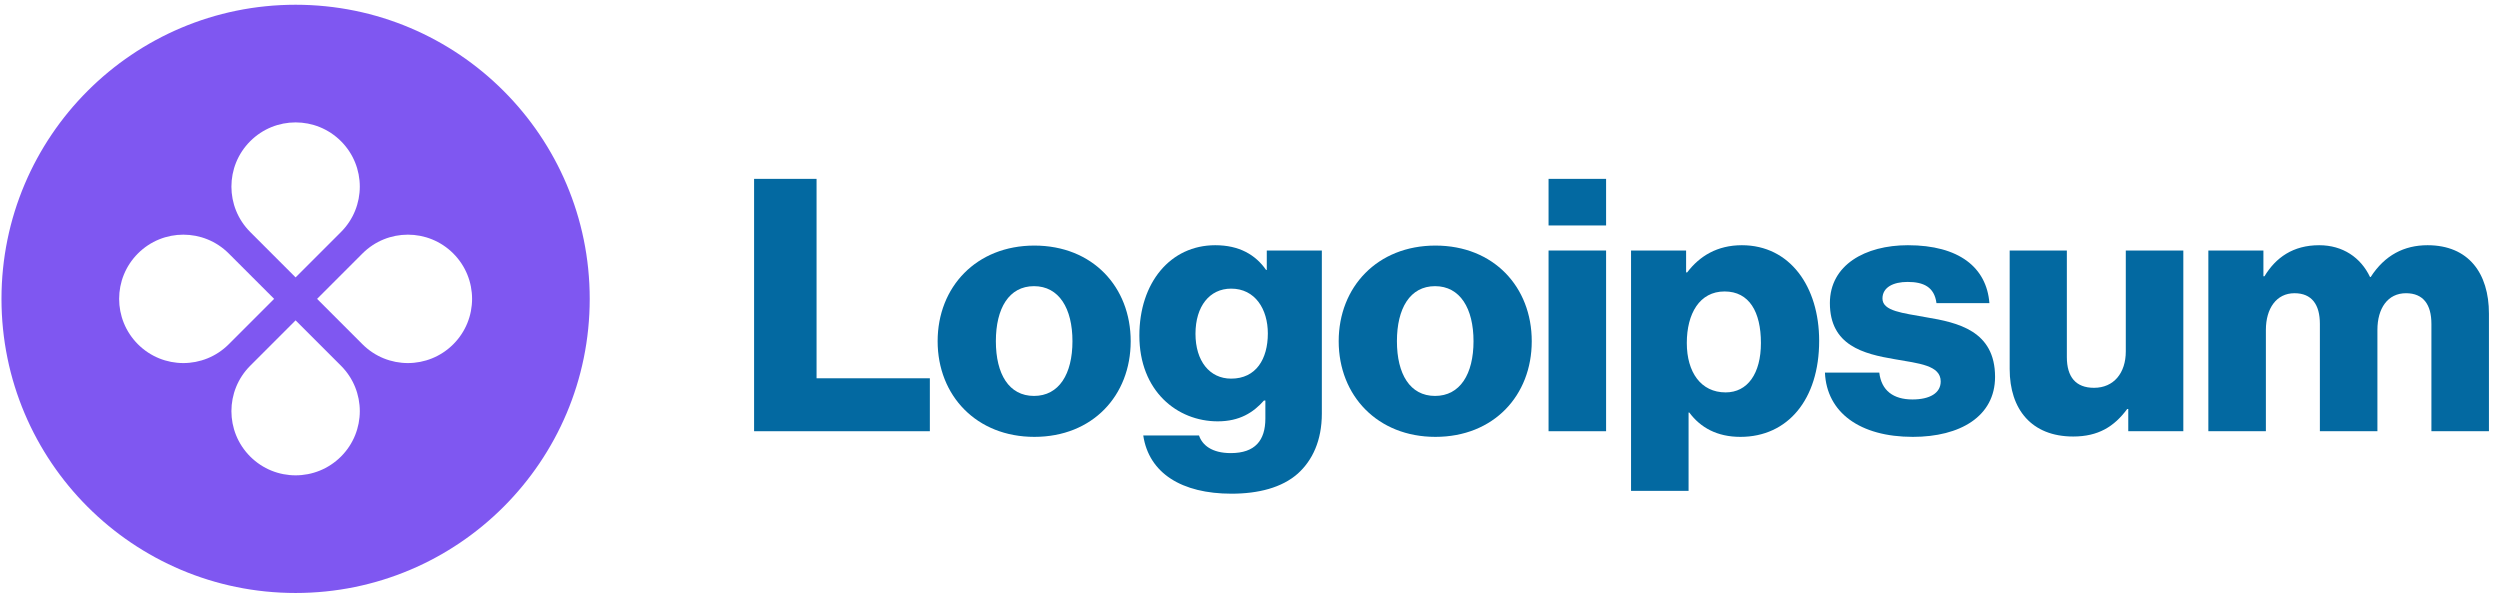
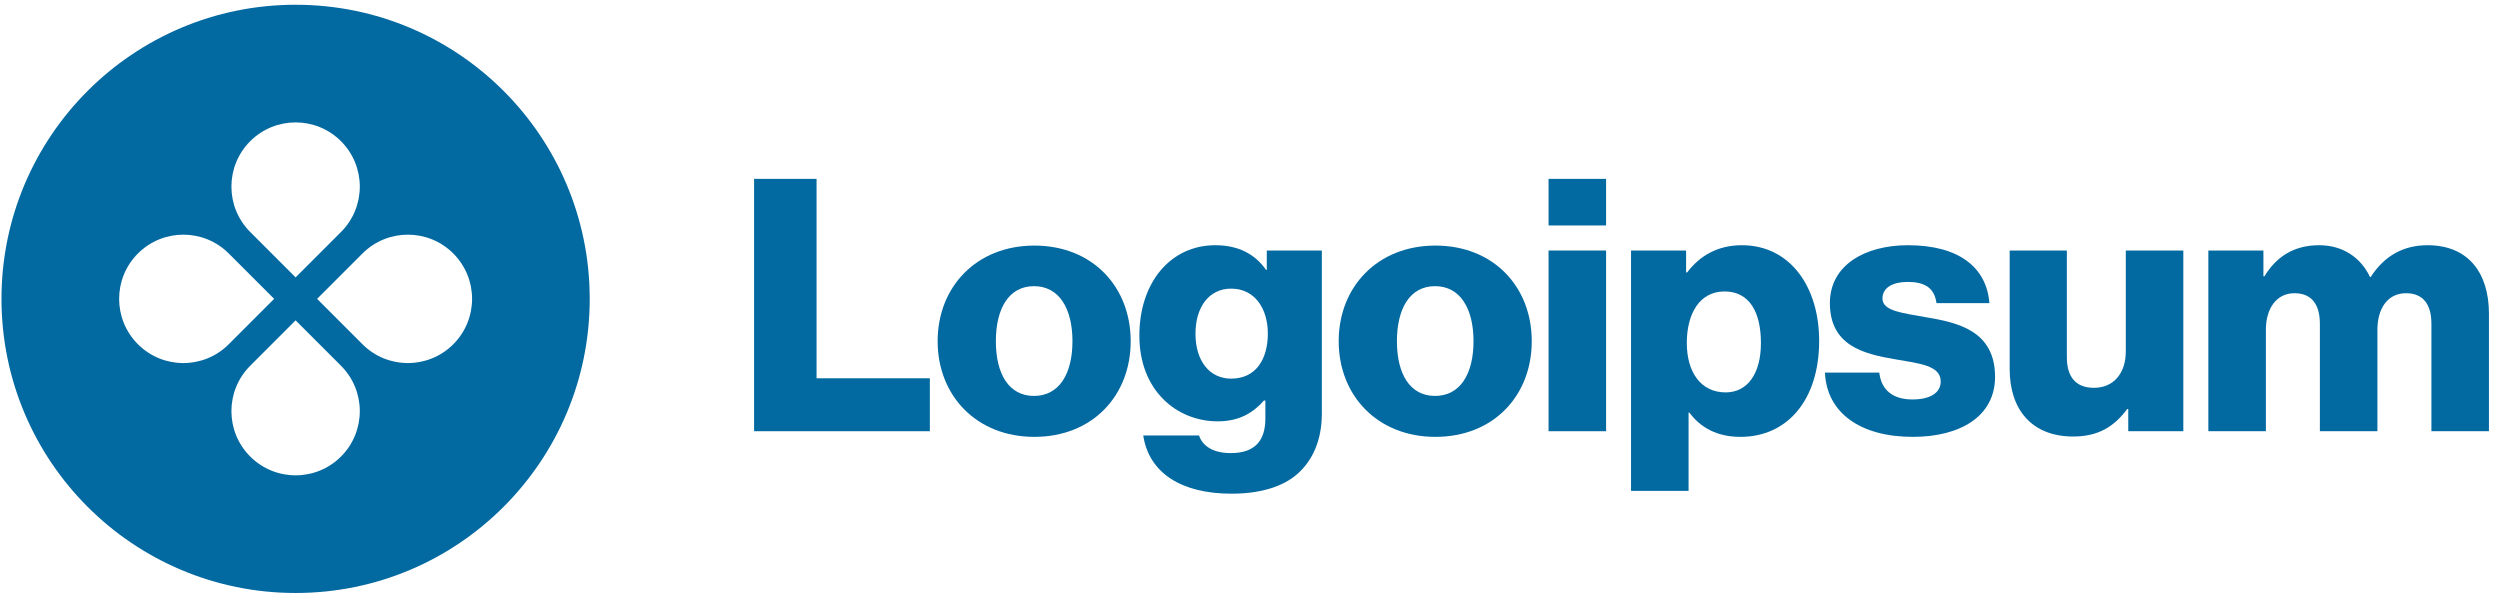
<svg xmlns="http://www.w3.org/2000/svg" id="logo-52" width="170" height="41" viewBox="0 0 170 41" fill="none">
  <path d="M51.278 29.323H63.23V25.723H55.526V12.163H51.278V29.323Z" class="cneutral" fill="#0369a1" />
  <path d="M70.311 26.923C68.607 26.923 67.719 25.435 67.719 23.203C67.719 20.971 68.607 19.459 70.311 19.459C72.015 19.459 72.927 20.971 72.927 23.203C72.927 25.435 72.015 26.923 70.311 26.923ZM70.335 29.707C74.295 29.707 76.887 26.899 76.887 23.203C76.887 19.507 74.295 16.699 70.335 16.699C66.399 16.699 63.759 19.507 63.759 23.203C63.759 26.899 66.399 29.707 70.335 29.707Z" class="cneutral" fill="#0369a1" />
  <path d="M83.741 33.571C85.565 33.571 87.173 33.163 88.253 32.203C89.237 31.315 89.885 29.971 89.885 28.123V17.035H86.141V18.355H86.093C85.373 17.323 84.269 16.675 82.637 16.675C79.589 16.675 77.477 19.219 77.477 22.819C77.477 26.587 80.045 28.651 82.805 28.651C84.293 28.651 85.229 28.051 85.949 27.235H86.045V28.459C86.045 29.947 85.349 30.811 83.693 30.811C82.397 30.811 81.749 30.259 81.533 29.611H77.741C78.125 32.179 80.357 33.571 83.741 33.571ZM83.717 25.747C82.253 25.747 81.293 24.547 81.293 22.699C81.293 20.827 82.253 19.627 83.717 19.627C85.349 19.627 86.213 21.019 86.213 22.675C86.213 24.403 85.421 25.747 83.717 25.747Z" class="cneutral" fill="#0369a1" />
  <path d="M97.583 26.923C95.879 26.923 94.991 25.435 94.991 23.203C94.991 20.971 95.879 19.459 97.583 19.459C99.287 19.459 100.199 20.971 100.199 23.203C100.199 25.435 99.287 26.923 97.583 26.923ZM97.607 29.707C101.567 29.707 104.159 26.899 104.159 23.203C104.159 19.507 101.567 16.699 97.607 16.699C93.671 16.699 91.031 19.507 91.031 23.203C91.031 26.899 93.671 29.707 97.607 29.707Z" class="cneutral" fill="#0369a1" />
  <path d="M105.302 29.323H109.214V17.035H105.302V29.323ZM105.302 15.331H109.214V12.163H105.302V15.331Z" class="cneutral" fill="#0369a1" />
  <path d="M110.911 33.379H114.823V28.051H114.871C115.639 29.083 116.767 29.707 118.351 29.707C121.567 29.707 123.703 27.163 123.703 23.179C123.703 19.483 121.711 16.675 118.447 16.675C116.767 16.675 115.567 17.419 114.727 18.523H114.655V17.035H110.911V33.379ZM117.343 26.683C115.663 26.683 114.703 25.315 114.703 23.323C114.703 21.331 115.567 19.819 117.271 19.819C118.951 19.819 119.743 21.211 119.743 23.323C119.743 25.411 118.831 26.683 117.343 26.683Z" class="cneutral" fill="#0369a1" />
  <path d="M130.072 29.707C133.288 29.707 135.664 28.315 135.664 25.627C135.664 22.483 133.12 21.931 130.96 21.571C129.4 21.283 128.008 21.163 128.008 20.299C128.008 19.531 128.752 19.171 129.712 19.171C130.792 19.171 131.536 19.507 131.68 20.611H135.28C135.088 18.187 133.216 16.675 129.736 16.675C126.832 16.675 124.432 18.019 124.432 20.611C124.432 23.491 126.712 24.067 128.848 24.427C130.48 24.715 131.968 24.835 131.968 25.939C131.968 26.731 131.224 27.163 130.048 27.163C128.752 27.163 127.936 26.563 127.792 25.339H124.096C124.216 28.051 126.472 29.707 130.072 29.707Z" class="cneutral" fill="#0369a1" />
  <path d="M140.978 29.683C142.682 29.683 143.762 29.011 144.65 27.811H144.722V29.323H148.466V17.035H144.554V23.899C144.554 25.363 143.738 26.371 142.394 26.371C141.146 26.371 140.546 25.627 140.546 24.283V17.035H136.658V25.099C136.658 27.835 138.146 29.683 140.978 29.683Z" class="cneutral" fill="#0369a1" />
  <path d="M150.168 29.323H154.08V22.435C154.08 20.971 154.8 19.939 156.024 19.939C157.2 19.939 157.752 20.707 157.752 22.027V29.323H161.664V22.435C161.664 20.971 162.36 19.939 163.608 19.939C164.784 19.939 165.336 20.707 165.336 22.027V29.323H169.248V21.331C169.248 18.571 167.856 16.675 165.072 16.675C163.488 16.675 162.168 17.347 161.208 18.835H161.16C160.536 17.515 159.312 16.675 157.704 16.675C155.928 16.675 154.752 17.515 153.984 18.787H153.912V17.035H150.168V29.323Z" class="cneutral" fill="#0369a1" />
-   <path fill-rule="evenodd" clip-rule="evenodd" d="M20.101 40.323C31.147 40.323 40.101 31.369 40.101 20.323C40.101 9.278 31.147 0.323 20.101 0.323C9.056 0.323 0.101 9.278 0.101 20.323C0.101 31.369 9.056 40.323 20.101 40.323ZM23.188 15.776C24.893 14.071 24.893 11.307 23.188 9.602C21.483 7.897 18.719 7.897 17.015 9.602C15.31 11.307 15.31 14.071 17.015 15.776L20.101 18.863L23.188 15.776ZM24.649 23.41C26.354 25.115 29.118 25.115 30.823 23.41C32.528 21.705 32.528 18.941 30.823 17.236C29.118 15.531 26.354 15.531 24.649 17.236L21.562 20.323L24.649 23.41ZM23.188 31.045C24.893 29.34 24.893 26.576 23.188 24.871L20.101 21.784L17.015 24.871C15.31 26.576 15.31 29.34 17.015 31.045C18.719 32.749 21.483 32.749 23.188 31.045ZM9.38 23.41C7.675 21.705 7.675 18.941 9.38 17.236C11.085 15.531 13.849 15.531 15.554 17.236L18.641 20.323L15.554 23.41C13.849 25.115 11.085 25.115 9.38 23.41Z" class="ccustom" fill="#7F57F1" />
+   <path fill-rule="evenodd" clip-rule="evenodd" d="M20.101 40.323C31.147 40.323 40.101 31.369 40.101 20.323C40.101 9.278 31.147 0.323 20.101 0.323C9.056 0.323 0.101 9.278 0.101 20.323C0.101 31.369 9.056 40.323 20.101 40.323ZM23.188 15.776C24.893 14.071 24.893 11.307 23.188 9.602C21.483 7.897 18.719 7.897 17.015 9.602C15.31 11.307 15.31 14.071 17.015 15.776L20.101 18.863L23.188 15.776ZM24.649 23.41C26.354 25.115 29.118 25.115 30.823 23.41C32.528 21.705 32.528 18.941 30.823 17.236C29.118 15.531 26.354 15.531 24.649 17.236L21.562 20.323L24.649 23.41ZM23.188 31.045C24.893 29.34 24.893 26.576 23.188 24.871L20.101 21.784L17.015 24.871C15.31 26.576 15.31 29.34 17.015 31.045C18.719 32.749 21.483 32.749 23.188 31.045ZM9.38 23.41C7.675 21.705 7.675 18.941 9.38 17.236C11.085 15.531 13.849 15.531 15.554 17.236L18.641 20.323L15.554 23.41C13.849 25.115 11.085 25.115 9.38 23.41Z" class="ccustom" fill="#0369a1" />
</svg>
